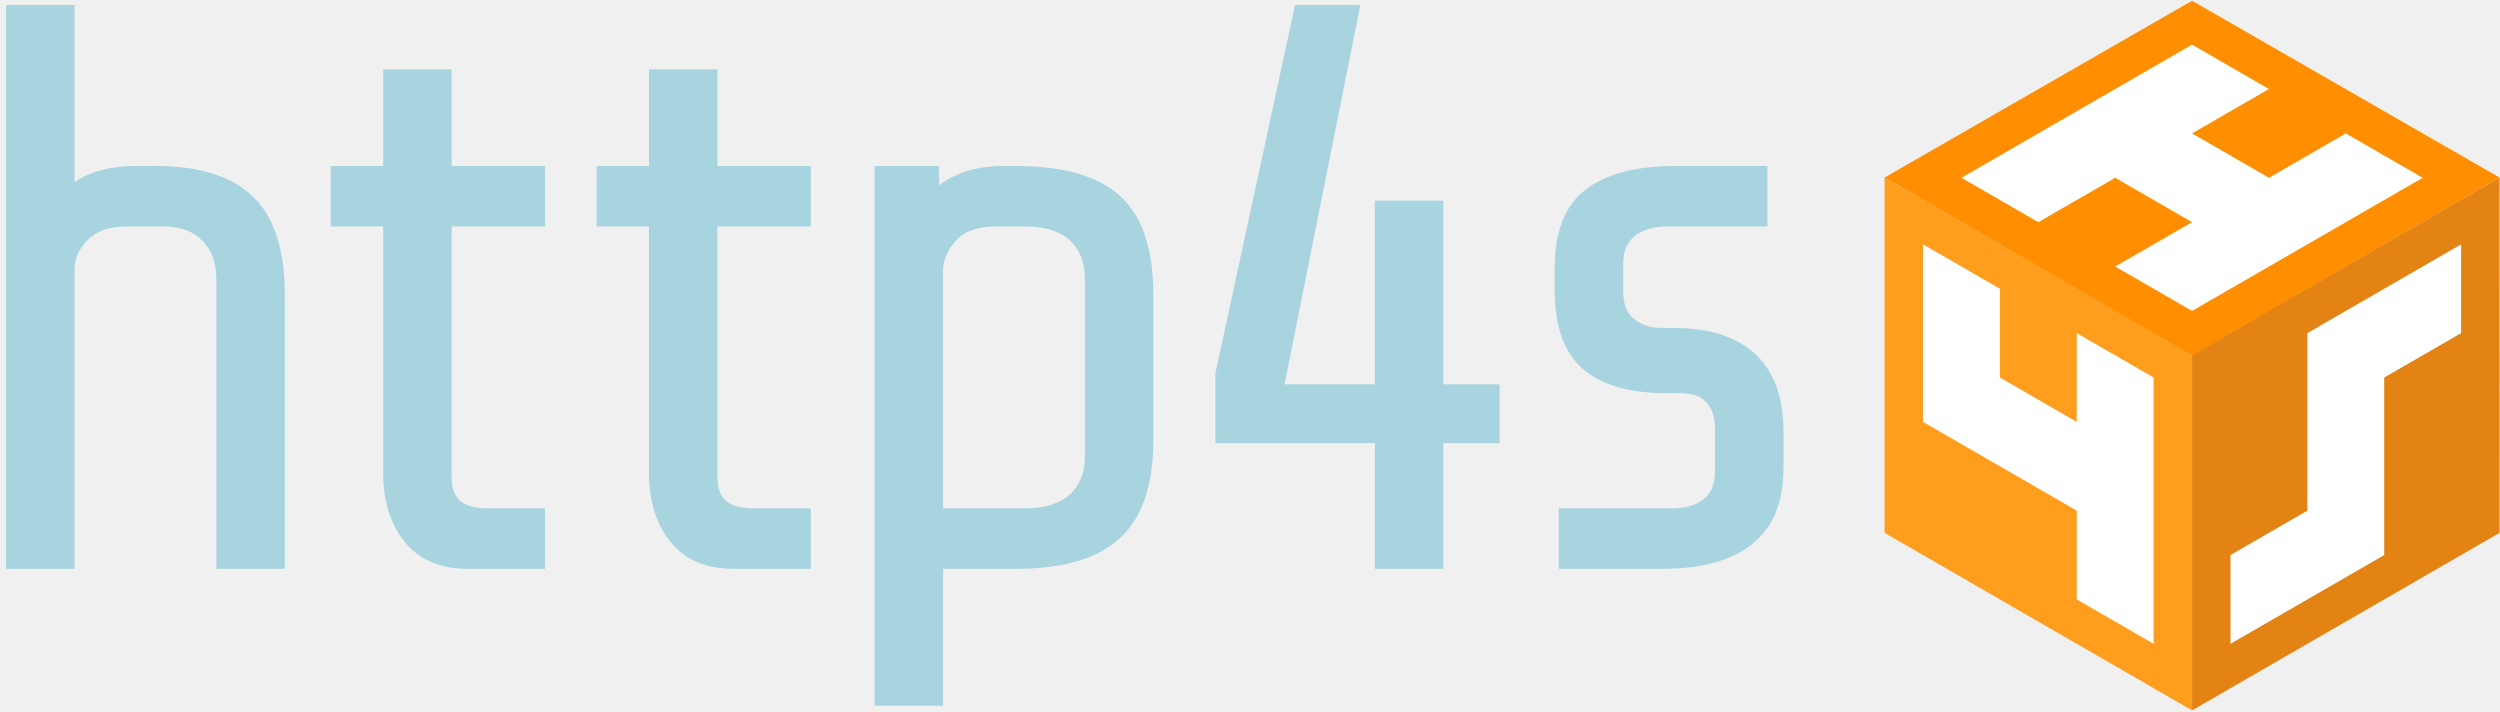
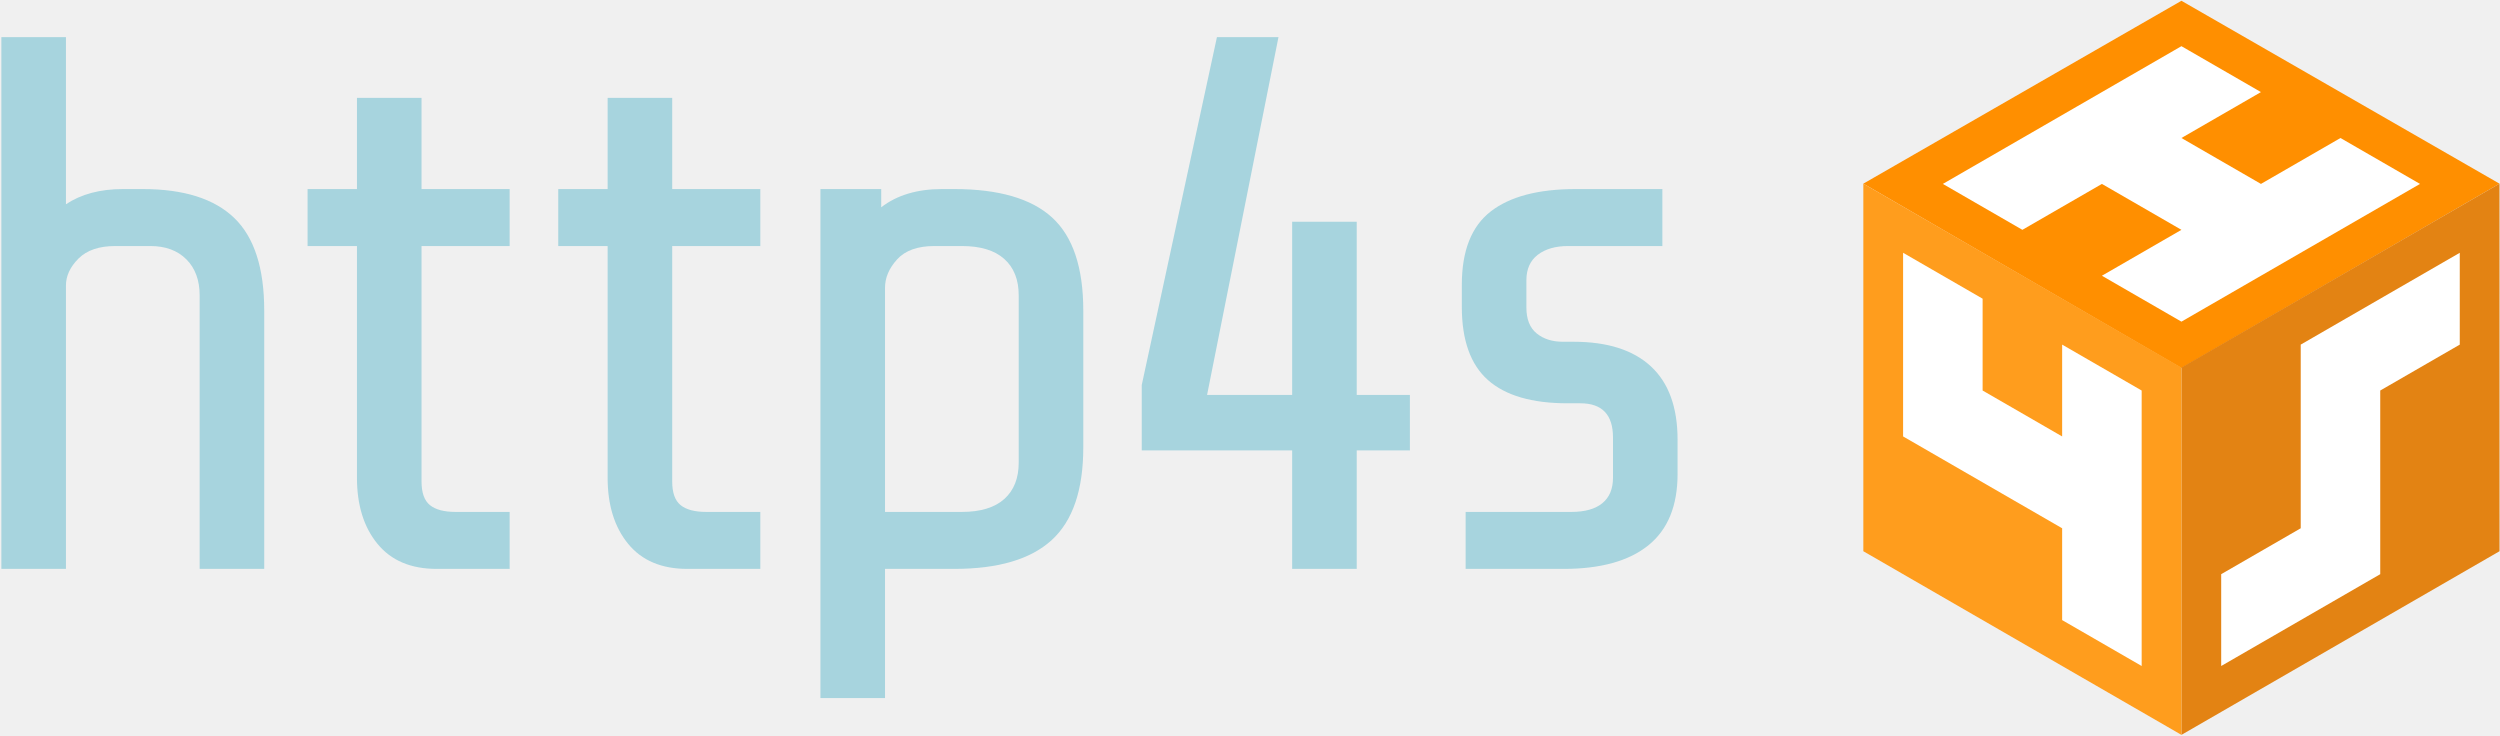
- <svg xmlns="http://www.w3.org/2000/svg" width="100%" height="100%" viewBox="0 0 1800 512" version="1.1" xml:space="preserve" style="fill-rule:evenodd;clip-rule:evenodd;stroke-linejoin:round;stroke-miterlimit:2;">
-   <g id="Canvas" transform="matrix(0.710125,0,0,0.710125,-2216.47,-1217.86)">
+ <svg xmlns="http://www.w3.org/2000/svg" width="100%" height="100%" viewBox="0 0 1740 512" version="1.1" xml:space="preserve" style="fill-rule:evenodd;clip-rule:evenodd;stroke-linejoin:round;stroke-miterlimit:2;">
+   <g id="Canvas" transform="matrix(0.710125,0,0,0.710125,-2276.47,-1217.86)">
    <g id="http4s-logo">
      <g transform="matrix(1,0,0,1,5032,1715.75)">
        <g id="Top">
          <path id="path0_fill" d="M623.5,179.25L311.769,0L0,179.25L311.769,360L623.5,179.25Z" style="fill:rgb(255,143,0);fill-rule:nonzero;" />
        </g>
      </g>
      <g transform="matrix(1,0,0,1,5343.77,1895)">
        <g id="Right">
          <path id="path1_fill" d="M311.769,360.25L311.731,0L0,180.25L0,540.25L311.769,360.25Z" style="fill:rgb(227,131,19);fill-rule:nonzero;" />
        </g>
      </g>
      <g transform="matrix(-1,0,0,1,5343.77,1895)">
        <g id="Left">
          <path id="path2_fill" d="M311.769,360.25L311.769,0L0,180.25L0,540.25L311.769,360.25Z" style="fill:rgb(255,157,29);fill-rule:nonzero;" />
        </g>
      </g>
      <g transform="matrix(-1,0,0,1,5616.57,1962.75)">
        <g id="S">
          <path id="path3_fill" d="M233.827,405L233.827,315L155.885,270L155.885,90L0,0L0,90L77.942,135L77.942,315L233.827,405Z" style="fill:white;fill-rule:nonzero;" />
        </g>
      </g>
      <g transform="matrix(1,0,0,1,5070.97,1962.75)">
        <g id="_4">
          <path id="path4_fill" d="M233.827,135L155.885,90L155.885,180L77.942,135L77.942,45L0,0L0,180L77.942,225L155.885,270L155.885,360L233.827,405L233.827,135Z" style="fill:white;fill-rule:nonzero;" />
        </g>
      </g>
      <g transform="matrix(1,0,0,1,5109.94,1760.25)">
        <g id="H">
          <path id="path5_fill" d="M155.885,45L0,135L77.942,180L155.885,135L233.827,180L155.885,225L233.827,270L467.654,135L389.711,90L311.769,135L233.827,90L311.769,45L233.827,0L155.885,45Z" style="fill:white;fill-rule:nonzero;" />
        </g>
      </g>
    </g>
-     <g transform="matrix(1.4082,0,0,1.4082,2997.65,2090.16)" style="fill:#a7d4de;fill-rule:nonzero;">
+     <g transform="matrix(1.28374,0,0,1.28374,3088.77,2088.85)" style="fill:#a7d4de;fill-rule:nonzero;">
      <g transform="matrix(1,0,0,1,5,0)">
        <path d="M87.159,-262.881L136.459,-262.881L136.459,-135.281C148.059,-143.015 162.559,-146.881 179.959,-146.881L195.039,-146.881C226.359,-146.881 249.656,-139.535 264.929,-124.841C280.203,-110.148 287.839,-86.561 287.839,-54.081L287.839,143.119L238.539,143.119L238.539,-65.681C238.539,-77.281 235.156,-86.465 228.389,-93.231C221.623,-99.998 212.439,-103.381 200.839,-103.381L174.159,-103.381C161.786,-103.381 152.409,-100.191 146.029,-93.811C139.649,-87.431 136.459,-80.568 136.459,-73.221L136.459,143.119L87.159,143.119L87.159,-262.881Z" style="fill-rule:nonzero;" />
      </g>
      <g transform="matrix(1,0,0,1,-17,0)">
        <path d="M441.539,143.119C421.819,143.119 406.739,136.739 396.299,123.979C385.859,111.219 380.639,94.399 380.639,73.519L380.639,-103.381L342.939,-103.381L342.939,-146.881L380.639,-146.881L380.639,-216.481L429.939,-216.481L429.939,-146.881L497.219,-146.881L497.219,-103.381L429.939,-103.381L429.939,76.419C429.939,84.925 432.066,90.919 436.319,94.399C440.573,97.879 447.146,99.619 456.039,99.619L497.219,99.619L497.219,143.119L441.539,143.119Z" style="fill-rule:nonzero;" />
      </g>
      <g transform="matrix(1,0,0,1,-6,0)">
        <path d="M621.919,143.119C602.199,143.119 587.119,136.739 576.679,123.979C566.239,111.219 561.019,94.399 561.019,73.519L561.019,-103.381L523.319,-103.381L523.319,-146.881L561.019,-146.881L561.019,-216.481L610.319,-216.481L610.319,-146.881L677.599,-146.881L677.599,-103.381L610.319,-103.381L610.319,76.419C610.319,84.925 612.446,90.919 616.699,94.399C620.953,97.879 627.526,99.619 636.419,99.619L677.599,99.619L677.599,143.119L621.919,143.119Z" style="fill-rule:nonzero;" />
      </g>
      <g transform="matrix(1,0,0,1,-21,0)">
        <path d="M738.499,-146.881L784.899,-146.881L784.899,-132.961C796.886,-142.241 812.353,-146.881 831.299,-146.881L840.579,-146.881C874.606,-146.881 899.546,-139.631 915.399,-125.131C931.253,-110.631 939.179,-86.948 939.179,-54.081L939.179,50.319C939.179,82.799 931.156,106.385 915.109,121.079C899.063,135.772 874.219,143.119 840.579,143.119L787.799,143.119L787.799,241.719L738.499,241.719L738.499,-146.881ZM825.499,-103.381C812.739,-103.381 803.266,-99.998 797.079,-93.231C790.893,-86.465 787.799,-79.215 787.799,-71.481L787.799,99.619L846.379,99.619C860.686,99.619 871.513,96.332 878.859,89.759C886.206,83.185 889.879,73.905 889.879,61.919L889.879,-65.681C889.879,-77.668 886.206,-86.948 878.859,-93.521C871.513,-100.095 860.686,-103.381 846.379,-103.381L825.499,-103.381Z" style="fill-rule:nonzero;" />
      </g>
      <g transform="matrix(1,0,0,1,-57,0)">
        <path d="M1183.94,52.639L1183.94,143.119L1134.64,143.119L1134.64,52.639L1019.8,52.639L1019.8,2.759L1077.22,-262.881L1124.2,-262.881L1069.68,10.299L1134.64,10.299L1134.64,-121.941L1183.94,-121.941L1183.94,10.299L1224.54,10.299L1224.54,52.639L1183.94,52.639Z" style="fill-rule:nonzero;" />
      </g>
      <g transform="matrix(1,0,0,1,-80,0)">
        <path d="M1451.9,70.619C1451.9,94.979 1444.46,113.152 1429.57,125.139C1414.68,137.125 1393.13,143.119 1364.9,143.119L1290.08,143.119L1290.08,99.619L1370.7,99.619C1381.14,99.619 1389.07,97.395 1394.48,92.949C1399.89,88.502 1402.6,82.025 1402.6,73.519L1402.6,42.779C1402.6,25.379 1394.29,16.679 1377.66,16.679L1367.8,16.679C1340.73,16.679 1320.53,10.782 1307.19,-1.011C1293.85,-12.805 1287.18,-31.461 1287.18,-56.981L1287.18,-73.801C1287.18,-99.708 1294.53,-118.365 1309.22,-129.771C1323.91,-141.178 1345.57,-146.881 1374.18,-146.881L1440.3,-146.881L1440.3,-103.381L1368.38,-103.381C1358.71,-103.381 1350.98,-101.158 1345.18,-96.711C1339.38,-92.265 1336.48,-85.788 1336.48,-77.281L1336.48,-56.401C1336.48,-47.508 1339.09,-40.935 1344.31,-36.681C1349.53,-32.428 1356.2,-30.301 1364.32,-30.301L1372.44,-30.301C1398.35,-30.301 1418.07,-24.018 1431.6,-11.451C1445.13,1.115 1451.9,19.772 1451.9,44.519L1451.9,70.619Z" style="fill-rule:nonzero;" />
      </g>
    </g>
  </g>
</svg>
